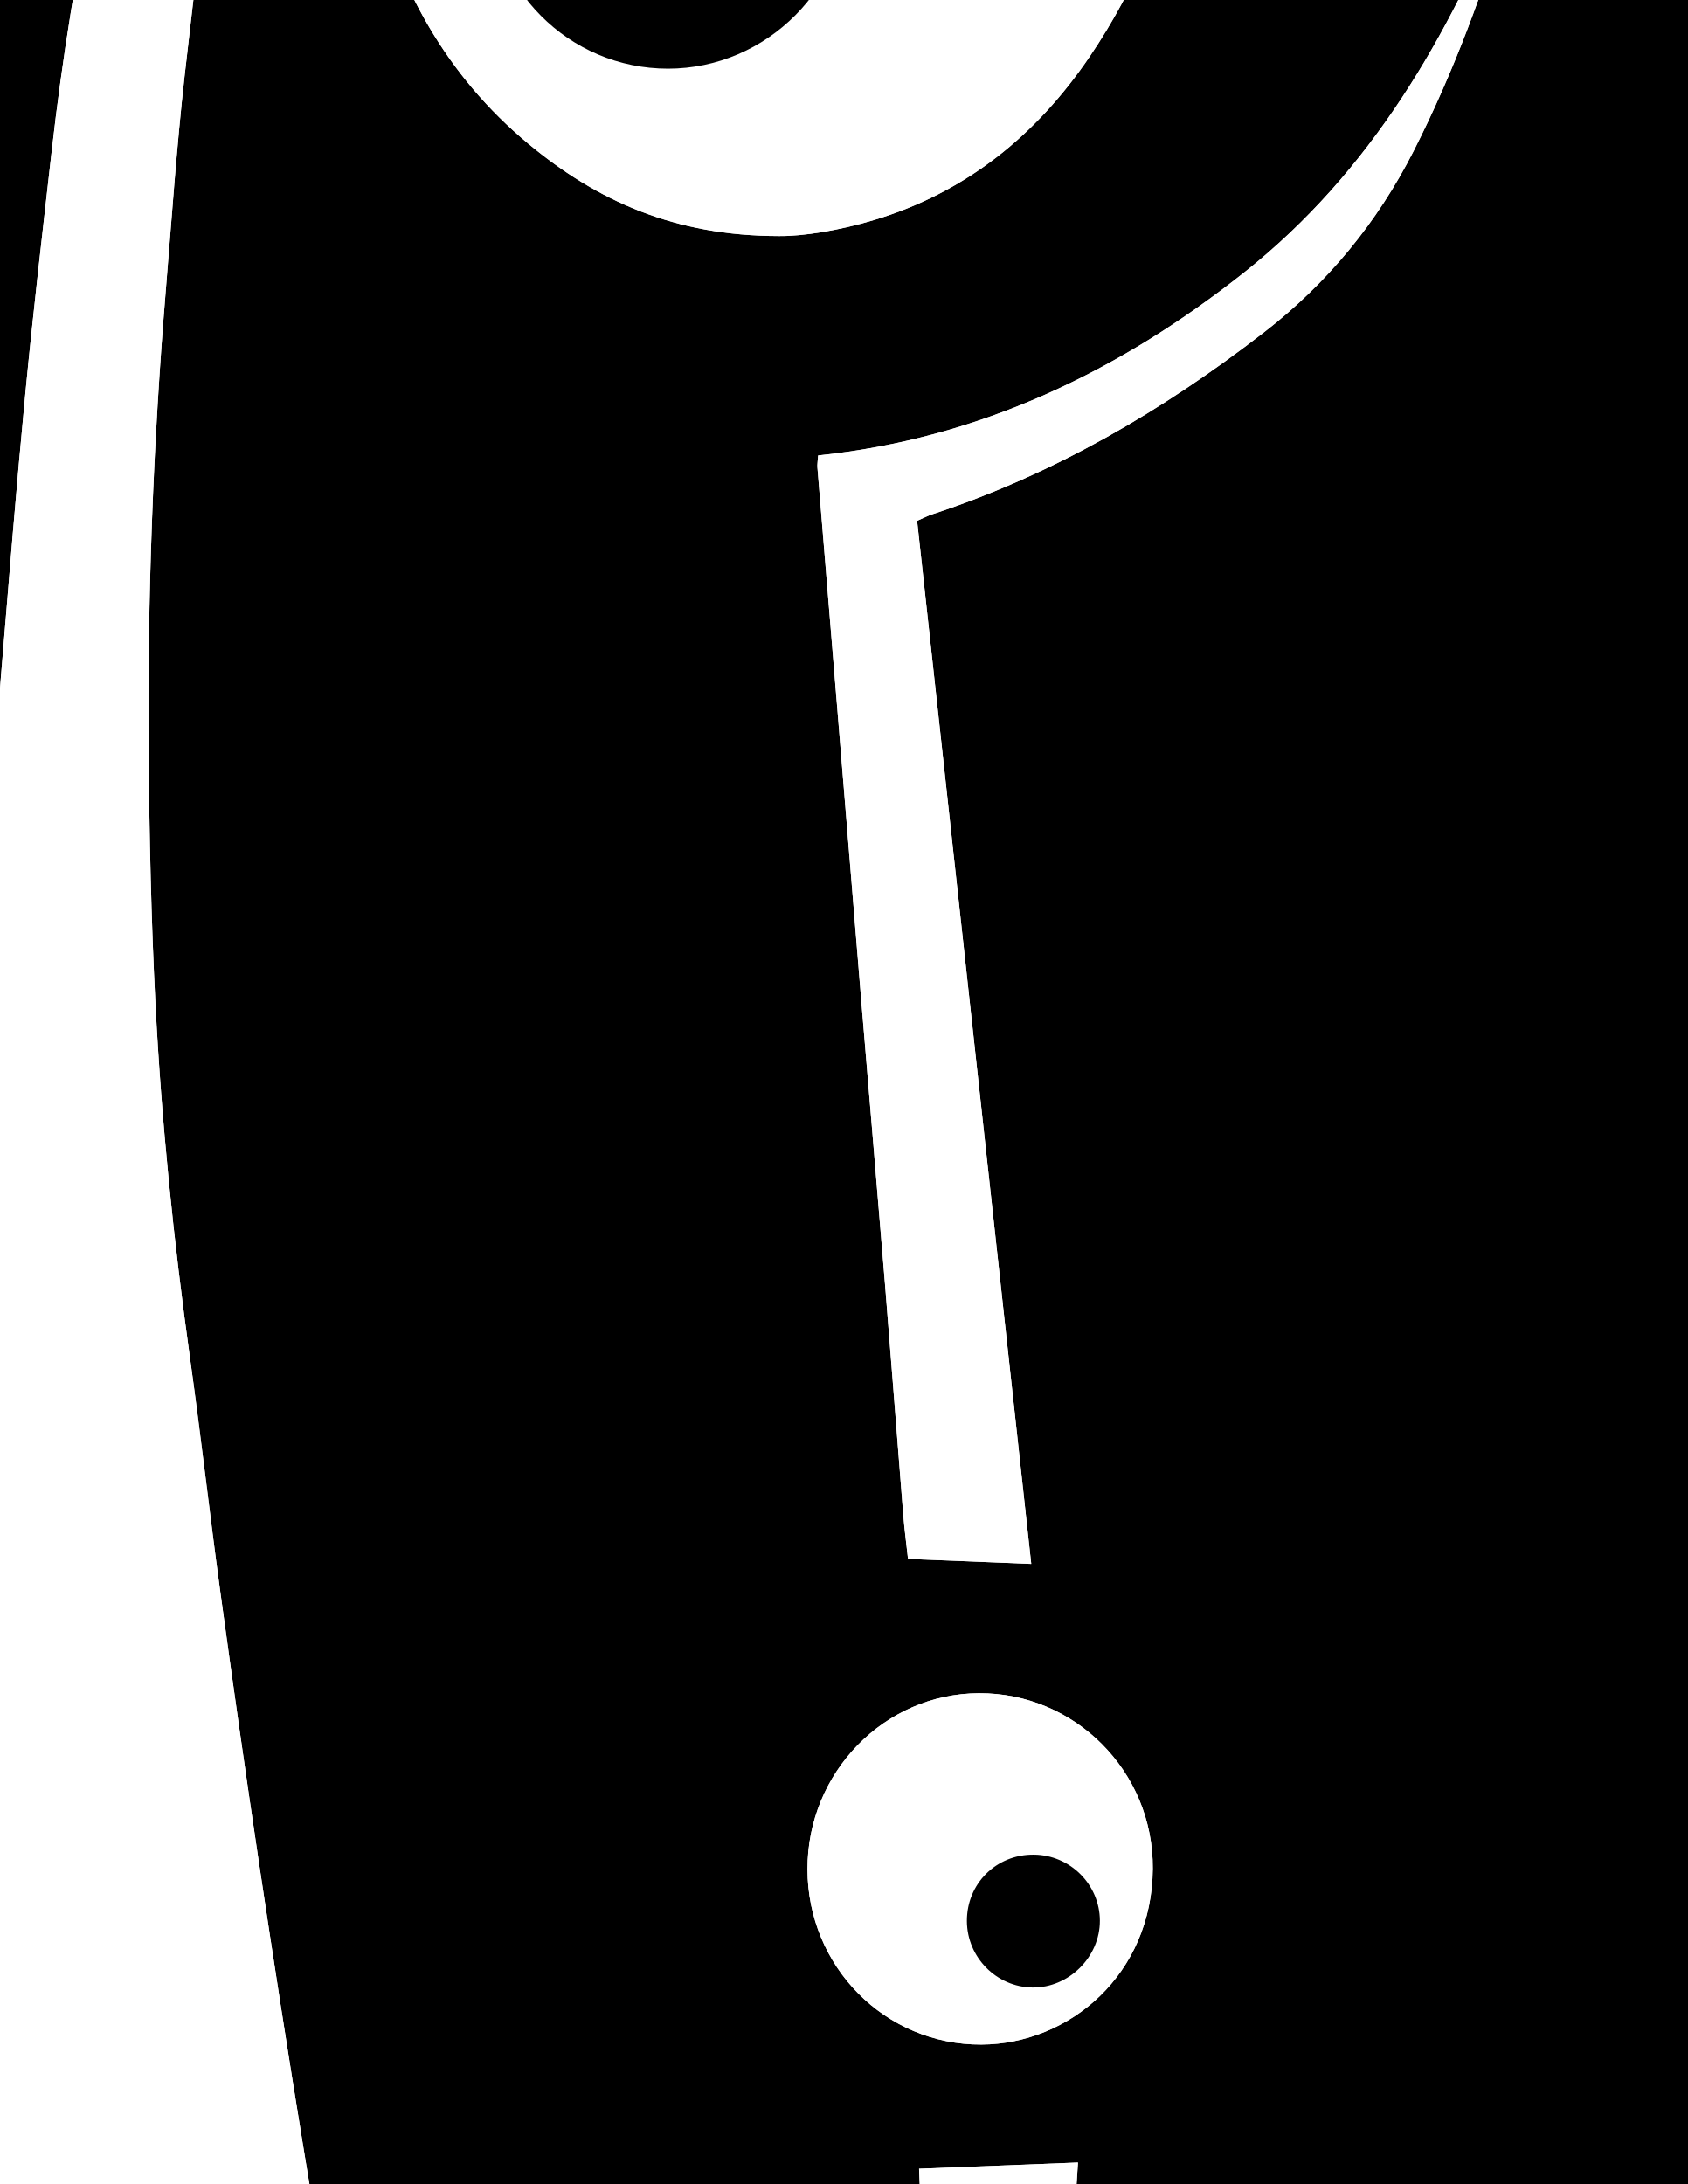
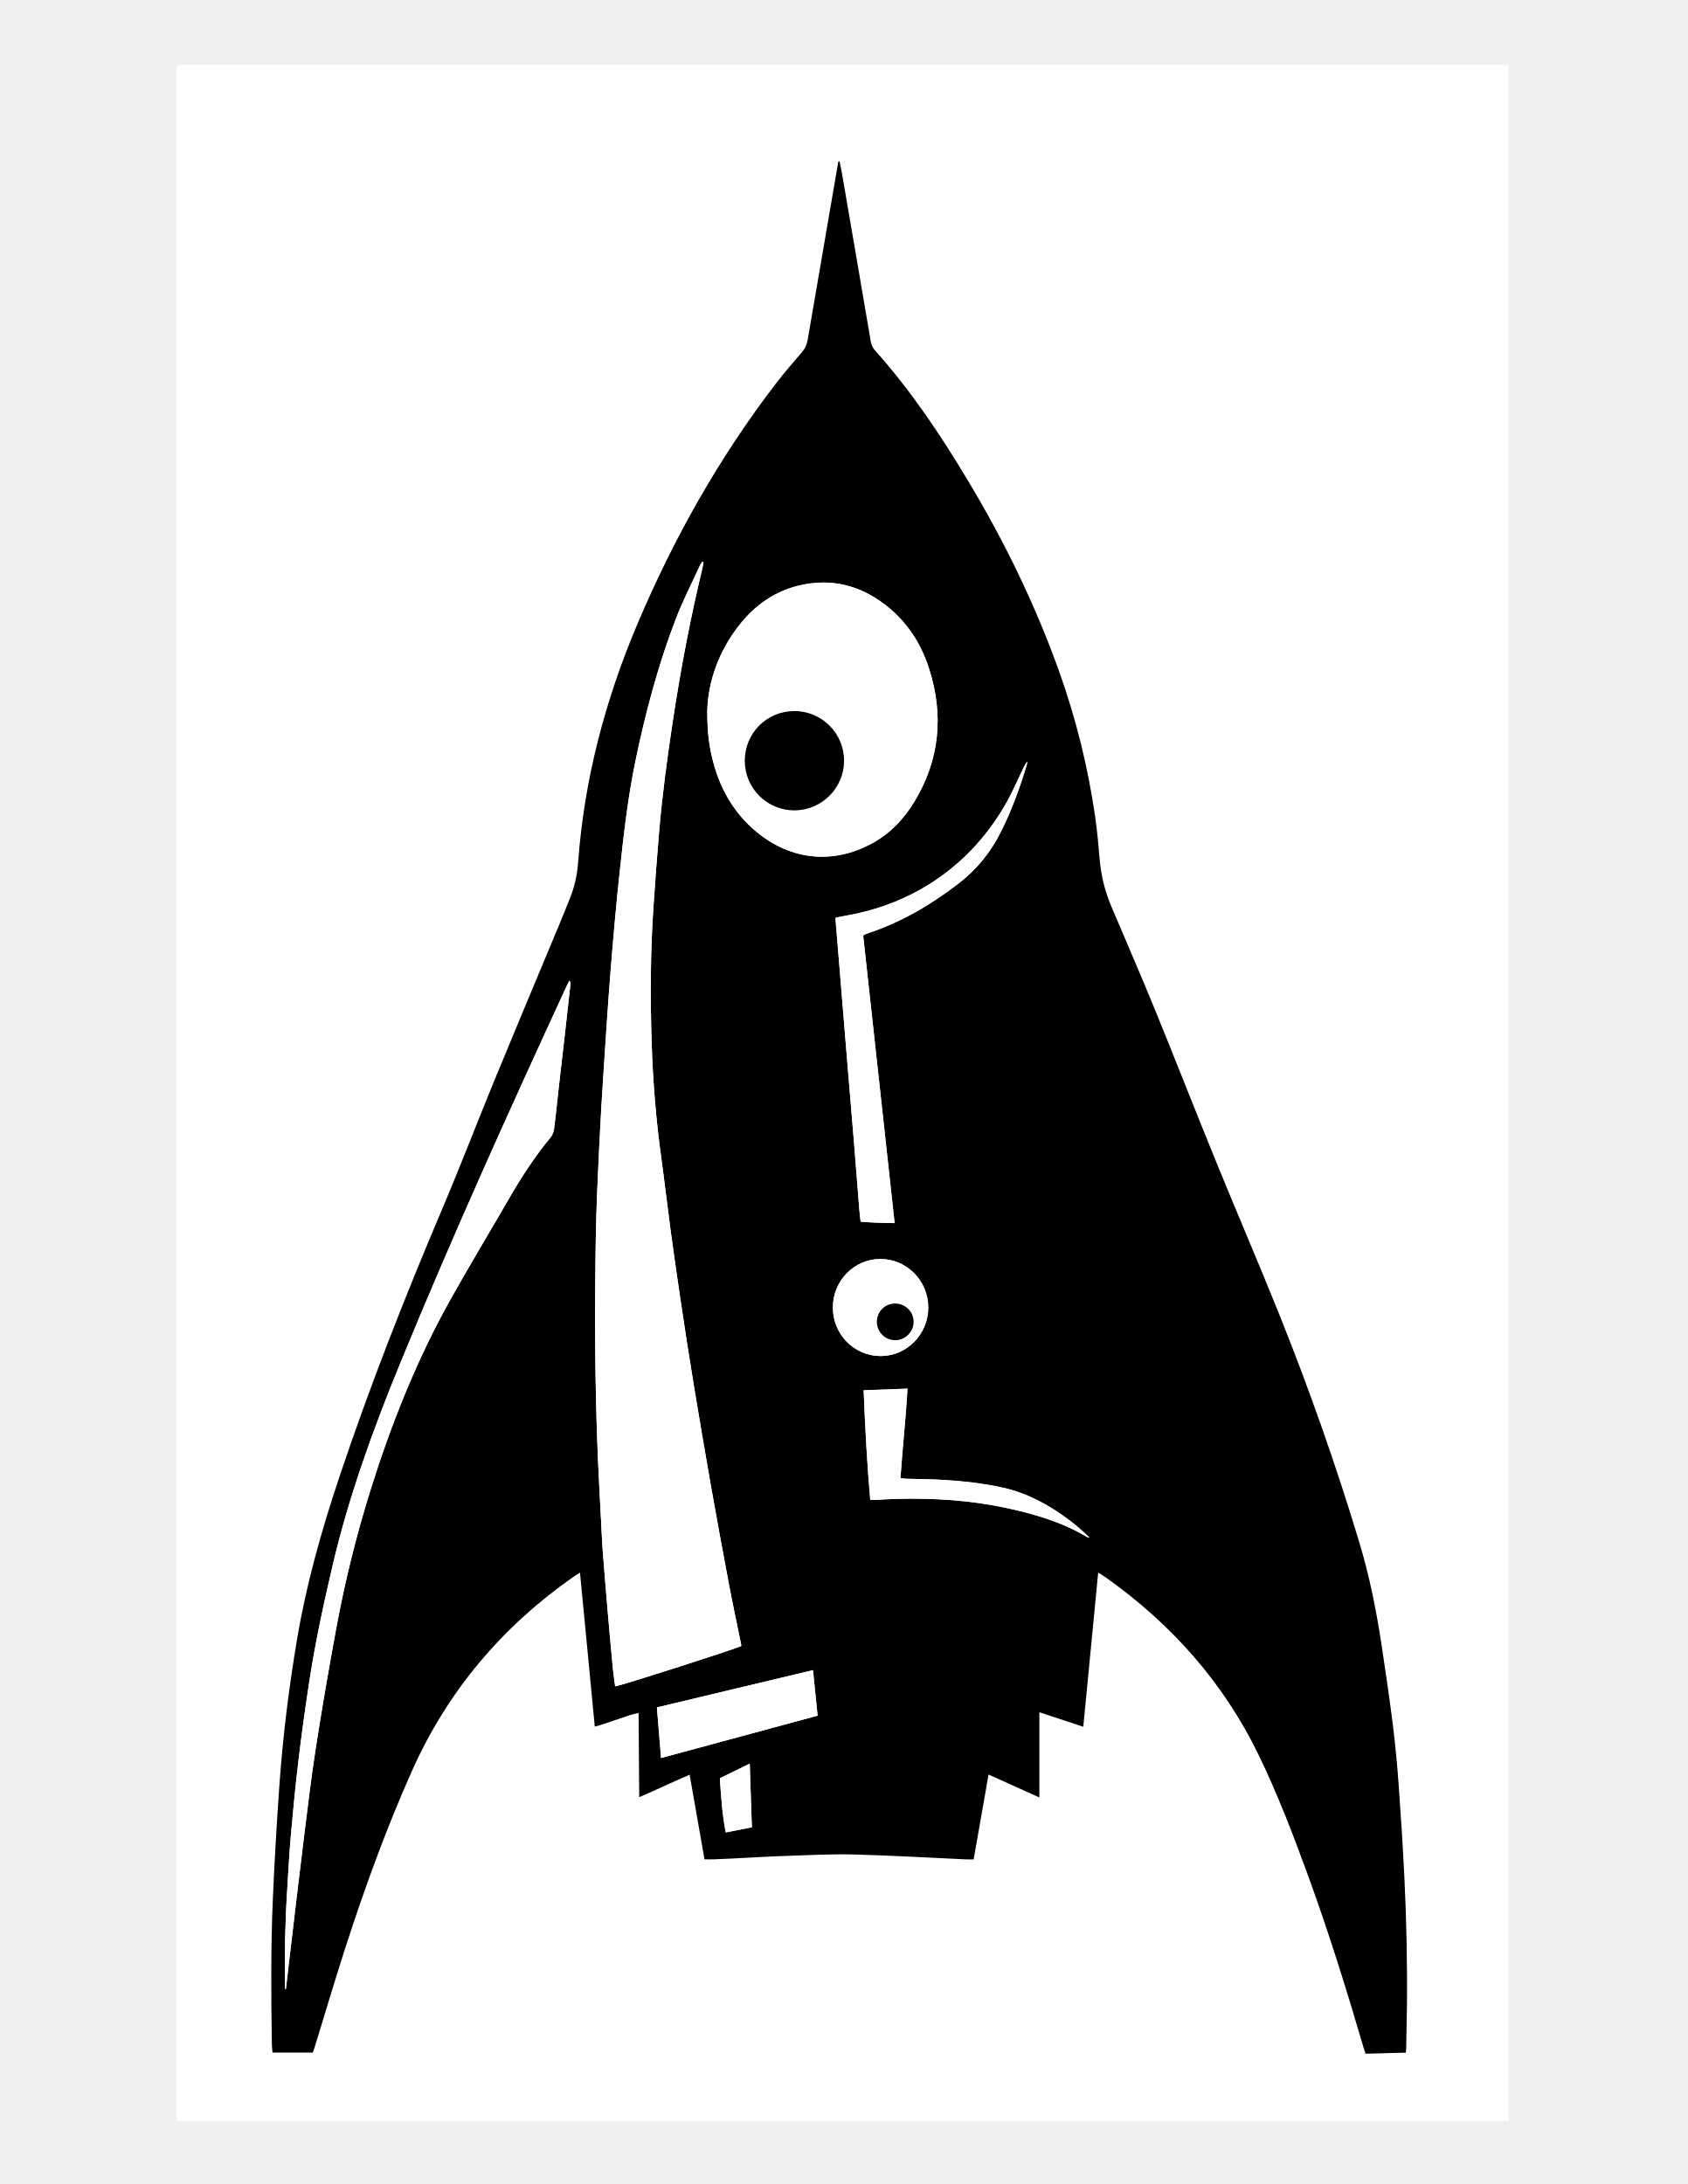
<svg xmlns="http://www.w3.org/2000/svg" version="1.1" id="Layer_1" x="0px" y="0px" width="612px" height="792px" viewBox="0 0 612 792" style="enable-background:new 0 0 612 792;" xml:space="preserve">
  <style type="text/css">
	.st0{fill:#FFFFFF;}
</style>
  <g>
    <g>
-       <path class="st0" d="M-569-954c583,0,1166,0,1749,0c0,900.25,0,1800.5,0,2700.75c-583,0-1166,0-1749,0    C-569,846.5-569-53.75-569-954z M1045.08,1656.91c0.24-2.65,0.48-4.12,0.5-5.59c0.37-25.49,1.31-50.98,0.95-76.46    c-0.7-49.97-1.57-99.95-3.45-149.88c-1.42-37.69-4.18-75.34-6.96-112.96c-2.14-28.89-4.55-57.79-8.12-86.53    c-4.58-36.91-10.25-73.7-15.77-110.49c-6.53-43.5-15.48-86.52-28.17-128.66c-31.19-103.57-67.14-205.51-107.65-305.78    c-31.61-78.24-65.05-155.74-96.64-233.99c-39.73-98.39-78.16-197.3-120.92-294.44c-7.17-16.28-12.24-33.31-14.31-51.04    c-1.79-15.38-2.58-30.87-4.46-46.23c-6.65-54.38-17.63-107.9-33.27-160.42c-23.38-78.54-55.35-153.58-93.66-225.88    c-46.78-88.28-98.98-173.01-165.3-248.33c-2.64-3-4.52-7.32-5.23-11.29c-5.84-32.69-11.32-65.44-16.92-98.17    c-7.12-41.59-14.26-83.18-21.43-124.76c-0.77-4.48-1.85-8.91-2.79-13.37c-1.57,1.68-2.2,3.28-2.49,4.94    c-13.16,76.52-26.31,153.05-39.36,229.59c-1.04,6.12-3.46,11.22-7.5,15.96c-11.67,13.68-23.49,27.28-34.43,41.53    C143.69-438.9,84.57-333.84,36.99-222.08C-5.99-121.12-33.76-16.41-41.79,93.29c-1.17,16.01-4.53,31.63-10.54,46.59    c-5.12,12.74-10.22,25.49-15.52,38.16c-25.03,59.89-50.45,119.63-75.1,179.68c-23.79,57.97-45.82,116.68-70.37,174.32    c-53.54,125.7-103.66,252.65-146.71,382.38c-27.14,81.77-47.5,165.05-58.73,250.44c-5.92,45.05-11.14,90.25-14.8,135.54    c-4.17,51.53-6.89,103.21-9.09,154.87c-2.7,63.18-2.25,126.42-1.26,189.65c0.06,3.7,0.51,7.39,0.81,11.45c17.83,0,35.21,0,53.01,0    c0.87-2.65,1.76-5.2,2.55-7.78c11.44-37.48,22.47-75.1,34.38-112.43c25.06-78.52,52.97-155.98,85.19-231.9    c32.61-76.84,77.17-145.41,136.99-203.85c25.79-25.19,53.18-48.43,82.94-68.81c2.52-1.73,5.23-3.19,8.74-5.31    c6.55,68.14,12.95,134.81,19.44,202.33c19.5-6.48,37.84-12.58,57.48-19.11c0.27,37.76,0.52,74.04,0.79,111.42    c22.85-9.62,43.89-20.16,66.26-29.35c6.62,37.65,13.04,74.19,19.48,110.82c2.25,0.22,3.71,0.55,5.15,0.49    c22.7-1.02,45.4-2.1,68.1-3.14c28.19-1.29,56.38-3.67,84.56-3.58c39.69,0.13,79.37,1.94,119.05,3.31    c23.46,0.81,46.9,2.17,70.35,3.25c5.89,0.27,6.28-0.07,7.29-5.82c4.04-23.12,8.04-46.24,12.08-69.36    c2.06-11.75,4.19-23.49,6.49-36.32c22.38,10.06,44.05,19.8,66.57,29.92c0-13.52,0-25.73,0-37.95c0-12.25-0.02-24.49,0-36.74    c0.02-12.09-0.09-24.18,0.09-37.11c19.79,6.55,38.35,12.69,57.73,19.09c6.54-67.76,12.97-134.46,19.55-202.62    c4.77,3.11,8.33,5.26,11.71,7.68c85.3,60.94,152.98,137,198.94,231.78c26.08,53.78,47.27,109.54,67.56,165.67    c25.98,71.87,48.62,144.82,70.13,218.13c0.82,2.8,1.81,5.56,2.56,7.83C1010.07,1656.91,1027.24,1656.91,1045.08,1656.91z" />
-       <path d="M1045.08,1656.91c-17.84,0-35,0-53.03,0c-0.75-2.27-1.73-5.03-2.56-7.83c-21.51-73.31-44.15-146.26-70.13-218.13    c-20.29-56.13-41.49-111.89-67.56-165.67c-45.95-94.77-113.64-170.84-198.94-231.78c-3.38-2.41-6.94-4.56-11.71-7.68    c-6.58,68.16-13.01,134.85-19.55,202.62c-19.38-6.41-37.94-12.55-57.73-19.09c-0.17,12.93-0.07,25.02-0.09,37.11    c-0.02,12.25,0,24.49,0,36.74c0,12.22,0,24.43,0,37.95c-22.51-10.12-44.19-19.86-66.57-29.92c-2.29,12.83-4.43,24.57-6.49,36.32    c-4.05,23.12-8.04,46.24-12.08,69.36c-1,5.74-1.4,6.09-7.29,5.82c-23.45-1.08-46.89-2.44-70.35-3.25    c-39.68-1.37-79.36-3.19-119.05-3.31c-28.18-0.09-56.38,2.29-84.56,3.58c-22.7,1.04-45.4,2.12-68.1,3.14    c-1.44,0.06-2.9-0.26-5.15-0.49c-6.44-36.63-12.86-73.17-19.48-110.82c-22.37,9.2-43.4,19.73-66.26,29.35    c-0.26-37.38-0.52-73.66-0.79-111.42c-19.64,6.53-37.98,12.63-57.48,19.11c-6.49-67.53-12.89-134.2-19.44-202.33    c-3.51,2.12-6.22,3.58-8.74,5.31c-29.76,20.38-57.15,43.61-82.94,68.81c-59.82,58.44-104.37,127.01-136.99,203.85    c-32.22,75.92-60.13,153.38-85.19,231.9c-11.92,37.33-22.94,74.95-34.38,112.43c-0.79,2.58-1.68,5.13-2.55,7.78    c-17.8,0-35.18,0-53.01,0c-0.3-4.06-0.75-7.75-0.81-11.45c-0.99-63.23-1.44-126.47,1.26-189.65    c2.21-51.66,4.92-103.34,9.09-154.87c3.67-45.28,8.88-90.48,14.8-135.54c11.23-85.39,31.59-168.67,58.73-250.44    c43.06-129.73,93.18-256.68,146.71-382.38c24.55-57.64,46.58-116.35,70.37-174.32c24.65-60.05,50.07-119.78,75.1-179.68    c5.29-12.67,10.4-25.42,15.52-38.16c6-14.96,9.36-30.58,10.54-46.59c8.04-109.69,35.81-214.4,78.79-315.37    C84.57-333.84,143.69-438.9,217.7-535.35c10.94-14.26,22.76-27.85,34.43-41.53c4.04-4.74,6.46-9.84,7.5-15.96    c13.05-76.54,26.2-153.07,39.36-229.59c0.29-1.66,0.91-3.27,2.49-4.94c0.94,4.45,2.01,8.88,2.79,13.37    c7.17,41.58,14.31,83.17,21.43,124.76c5.61,32.73,11.08,65.48,16.92,98.17c0.71,3.98,2.59,8.29,5.23,11.29    c66.31,75.32,118.52,160.06,165.3,248.33c38.32,72.31,70.28,147.34,93.66,225.88c15.64,52.52,26.62,106.04,33.27,160.42    c1.88,15.36,2.67,30.86,4.46,46.23c2.06,17.73,7.14,34.76,14.31,51.04c42.77,97.14,81.19,196.05,120.92,294.44    c31.6,78.24,65.04,155.74,96.64,233.99c40.51,100.27,76.46,202.21,107.65,305.78c12.69,42.14,21.64,85.16,28.17,128.66    c5.52,36.79,11.19,73.58,15.77,110.49c3.56,28.74,5.98,57.64,8.12,86.53c2.79,37.62,5.55,75.27,6.96,112.96    c1.88,49.93,2.74,99.91,3.45,149.88c0.36,25.48-0.57,50.97-0.95,76.46C1045.55,1652.79,1045.32,1654.26,1045.08,1656.91z     M172.47,1123.59c-0.19-1.98-0.19-3.45-0.48-4.85c-5.7-28.38-11.75-56.7-17.09-85.15c-8.57-45.62-16.88-91.29-24.94-137    c-6.98-39.57-13.62-79.2-20.11-118.85c-5.52-33.74-10.77-67.53-15.82-101.34c-4.95-33.08-9.65-66.19-14.17-99.33    c-3.85-28.19-7.03-56.48-10.97-84.66c-5.95-42.56-10.31-85.28-12.51-128.17c-1.56-30.43-2.23-60.93-2.48-91.41    c-0.47-55.98,1.62-111.9,6.23-167.71c2.14-25.88,3.92-51.8,6.81-77.6c3.9-34.72,8.2-69.41,13.29-103.98    c5.09-34.56,10.69-69.07,17.29-103.37c7.6-39.45,16.55-78.63,24.88-117.94c0.26-1.23,0.18-2.52,0.25-3.79    c-0.49-0.17-0.97-0.34-1.46-0.52c-1.36,2.53-2.76,5.05-4.07,7.6c-24.57,47.68-42.73,97.75-57.51,149.28    C40.75-79.53,26.41-13.05,18.74,54.84c-3.31,29.27-6.73,58.53-9.55,87.85c-3.29,34.29-6.04,68.64-8.88,102.98    c-1.26,15.18-2.16,30.39-3.21,45.58C-5.18,324.12-7.6,357-9.71,389.89c-1.44,22.43-2.58,44.89-3.58,67.34    c-1.9,42.67-4.4,85.34-5.19,128.04c-1.52,81.71-1.5,163.43,1.18,245.12c1.11,33.7,2.69,67.39,4.24,101.08    c1,21.71,2.07,43.42,3.62,65.09c1.98,27.64,4.39,55.25,6.77,82.87c2.07,24.13,4.28,48.25,6.58,72.36    c0.75,7.87,1.98,15.68,3.11,24.46C62.65,1158.55,117.45,1141.1,172.47,1123.59z M282.47,85.59c8.58,0.11,21.59-1.95,34.34-5.77    c33.52-10.05,59.06-30.87,78.38-59.41c34.47-50.93,42.59-106.8,28.54-166.03c-9.31-39.24-28.65-72.87-60.61-98.22    c-34.81-27.61-74.07-37.53-117.4-25.96c-36.86,9.84-64.98,32.45-85.26,64.36c-32.08,50.48-40.22,105.02-25.72,163.03    c9.33,37.36,26.94,69.72,56.89,94.59C216.57,72.88,244.7,85.57,282.47,85.59z M-51.59,249.61c-0.67-0.14-1.35-0.29-2.02-0.43    c-1.09,2.19-2.24,4.36-3.26,6.59c-6.67,14.52-13.33,29.04-19.96,43.57C-133.77,424-191.73,548.2-243.37,675.21    c-22.47,55.26-46.5,109.92-67.54,165.72c-44.93,119.17-71.96,242.93-90.07,368.72c-5.61,39.01-10.03,78.23-13.8,117.47    c-4.06,42.24-7.54,84.56-9.73,126.93c-1.9,36.65-1.66,73.42-2.35,110.14c-0.06,2.94-0.01,5.88-0.01,8.82    c1.27-0.55,1.49-1,1.54-1.47c3.67-31.23,7.27-62.47,10.99-93.7c4.76-39.9,9.45-79.8,14.49-119.67    c4.47-35.41,8.75-70.85,14.23-106.11c7.2-46.35,15-92.62,23.43-138.76c12.44-68.05,28.56-135.25,49.47-201.24    c26.07-82.3,57.72-162.34,99.56-237.96c26.23-47.4,54.34-93.76,81.44-140.68c15.89-27.52,33.11-54.09,53.44-78.59    c2.55-3.08,4.45-7.42,4.93-11.39c3.9-32.46,7.35-64.98,11.02-97.47c2.72-24.06,5.58-48.09,8.32-72.15    C-53.09,265.78-52.39,257.69-51.59,249.61z M373.92,567.12c-13.88-126.88-27.63-252.55-41.39-378.27    c2.35-1.01,3.88-1.81,5.49-2.35c44.15-14.52,83.58-37.6,120.19-65.92c23.13-17.9,41.17-39.86,54.39-65.89    c14.63-28.81,25.73-59,34.92-89.92c0.36-1.22,0.5-2.5,0.74-3.75c-0.49-0.23-0.98-0.46-1.46-0.69    c-21.71,53.21-49.82,102.08-95.51,138.34c-45.41,36.04-96.15,60.39-154.65,66.49c-0.13,2.03-0.35,3.24-0.25,4.42    c2.3,28.12,4.64,56.23,6.95,84.35c3.01,36.58,5.98,73.16,9.01,109.73c2.83,34.09,5.77,68.16,8.56,102.25    c2.28,27.87,4.38,55.76,6.62,83.63c0.41,5.14,1.11,10.25,1.71,15.78C344.26,565.94,358.63,566.51,373.92,567.12z M67.15,1269.43    c69.24-18.73,137.21-37.12,205.6-55.62c-2.04-20.15-4-39.6-6.04-59.77c-68.76,16.42-136.55,32.6-204.98,48.94    C63.53,1225.01,65.29,1246.56,67.15,1269.43z M629.28,980.29c0.27-0.43,0.54-0.86,0.81-1.29c-2.6-2.25-5.21-4.48-7.79-6.75    c-41.05-36.07-87.85-58.99-142.9-64.32c-29.35-2.84-58.67-5.04-88.14-5.28c-3.17-0.03-6.33-0.21-9.75-0.34    c2.74-39.8,7.05-78.63,9.36-118.11c-19.54,0.77-38.15,1.5-57.62,2.26c1.86,48.66,4.35,96.35,8.67,144.12    c11.79-0.49,22.48-1.03,33.17-1.37c54.39-1.75,108.24,2.35,161.22,15.37c31.35,7.7,61.91,17.55,89.8,34.34    C627.09,979.51,628.22,979.84,629.28,980.29z M292.78,677.83c0.04,35.39,28.2,63.77,63.07,63.61    c31.92-0.15,61.88-25.47,62.14-63.79c0.24-35.37-28.34-63.82-63.09-63.63C320.59,614.21,292.74,642.81,292.78,677.83z     M183.63,1276.75c-13.77,6.76-26.24,12.89-38.5,18.91c-1.34,14.34,4.45,64.71,8.2,71.24c10.83-2.12,21.75-4.26,33.07-6.47    C185.48,1332.52,184.58,1305.39,183.63,1276.75z" />
-       <path class="st0" d="M172.47,1123.59c-55.02,17.51-109.82,34.96-165.45,52.66c-1.13-8.78-2.36-16.6-3.11-24.46    c-2.3-24.11-4.5-48.23-6.58-72.36c-2.37-27.61-4.79-55.22-6.77-82.87c-1.55-21.67-2.62-43.38-3.62-65.09    c-1.56-33.69-3.14-67.38-4.24-101.08c-2.68-81.69-2.7-163.42-1.18-245.12c0.8-42.7,3.3-85.37,5.19-128.04    c1-22.46,2.15-44.91,3.58-67.34c2.1-32.89,4.53-65.77,6.81-98.65c1.06-15.2,1.96-30.4,3.21-45.58    c2.84-34.34,5.59-68.68,8.88-102.98c2.81-29.32,6.24-58.58,9.55-87.85c7.67-67.88,22.01-134.36,40.85-200.01    c14.79-51.53,32.95-101.6,57.51-149.28c1.32-2.55,2.71-5.07,4.07-7.6c0.49,0.17,0.97,0.34,1.46,0.52    c-0.08,1.26,0.01,2.56-0.25,3.79c-8.33,39.3-17.28,78.49-24.88,117.94c-6.6,34.3-12.2,68.81-17.29,103.37    C75.13-41.89,70.83-7.19,66.93,27.53c-2.9,25.8-4.68,51.72-6.81,77.6c-4.61,55.81-6.7,111.72-6.23,167.71    c0.26,30.48,0.92,60.97,2.48,91.41c2.2,42.89,6.56,85.61,12.51,128.17c3.94,28.18,7.12,56.46,10.97,84.66    c4.52,33.14,9.23,66.25,14.17,99.33c5.06,33.81,10.31,67.6,15.82,101.34c6.48,39.65,13.13,79.28,20.11,118.85    c8.06,45.71,16.37,91.38,24.94,137c5.35,28.45,11.39,56.76,17.09,85.15C172.27,1120.14,172.28,1121.61,172.47,1123.59z" />
-       <path class="st0" d="M282.47,85.59c-37.76-0.01-65.9-12.71-90.84-33.42c-29.95-24.87-47.56-57.23-56.89-94.59    c-14.5-58.02-6.36-112.56,25.72-163.03c20.28-31.91,48.39-54.53,85.26-64.36c43.33-11.56,82.58-1.64,117.4,25.96    c31.96,25.35,51.3,58.98,60.61,98.22c14.05,59.23,5.93,115.1-28.54,166.03c-19.32,28.54-44.86,49.37-78.38,59.41    C304.05,83.63,291.05,85.69,282.47,85.59z M177.13-40.56c-0.04,36.2,29.09,65.48,65.12,65.45c35.87-0.03,65.39-29.7,65.23-65.57    c-0.16-35.76-29.19-64.74-64.97-64.86C206.16-105.65,177.17-76.85,177.13-40.56z" />
-       <path class="st0" d="M-51.59,249.61c-0.8,8.08-1.5,16.17-2.42,24.23c-2.73,24.05-5.6,48.09-8.32,72.15    c-3.67,32.49-7.12,65.01-11.02,97.47c-0.48,3.96-2.38,8.31-4.93,11.39c-20.34,24.5-37.55,51.07-53.44,78.59    c-27.1,46.92-55.21,93.28-81.44,140.68c-41.84,75.62-73.49,155.66-99.56,237.96c-20.91,65.99-37.03,133.19-49.47,201.24    c-8.43,46.14-16.23,92.41-23.43,138.76c-5.48,35.26-9.76,70.7-14.23,106.11c-5.03,39.86-9.73,79.77-14.49,119.67    c-3.73,31.23-7.33,62.47-10.99,93.7c-0.06,0.47-0.27,0.93-1.54,1.47c0-2.94-0.05-5.88,0.01-8.82    c0.69-36.72,0.45-73.48,2.35-110.14c2.2-42.37,5.67-84.7,9.73-126.93c3.77-39.24,8.19-78.46,13.8-117.47    c18.1-125.79,45.14-249.55,90.07-368.72c21.04-55.8,45.07-110.46,67.54-165.72C-191.73,548.2-133.77,424-76.84,299.34    c6.64-14.53,13.29-29.06,19.96-43.57c1.02-2.23,2.17-4.39,3.26-6.59C-52.94,249.32-52.26,249.47-51.59,249.61z" />
-       <path class="st0" d="M373.92,567.12c-15.29-0.61-29.65-1.19-44.67-1.79c-0.61-5.53-1.3-10.65-1.71-15.78    c-2.24-27.87-4.34-55.76-6.62-83.63c-2.79-34.09-5.73-68.17-8.56-102.25c-3.03-36.58-6-73.16-9.01-109.73    c-2.31-28.12-4.65-56.23-6.95-84.35c-0.1-1.18,0.13-2.39,0.25-4.42c58.5-6.1,109.24-30.46,154.65-66.49    c45.69-36.26,73.8-85.13,95.51-138.34c0.49,0.23,0.98,0.46,1.46,0.69c-0.24,1.25-0.38,2.53-0.74,3.75    c-9.2,30.92-20.29,61.1-34.92,89.92c-13.22,26.03-31.26,47.99-54.39,65.89c-36.61,28.33-76.04,51.4-120.19,65.92    c-1.62,0.53-3.15,1.34-5.49,2.35C346.28,314.57,360.03,440.24,373.92,567.12z" />
-       <path class="st0" d="M67.15,1269.43c-1.86-22.88-3.62-44.42-5.41-66.45c68.42-16.34,136.22-32.52,204.98-48.94    c2.04,20.16,4,39.62,6.04,59.77C204.36,1232.31,136.39,1250.7,67.15,1269.43z" />
-       <path class="st0" d="M629.28,980.29c-1.06-0.45-2.2-0.78-3.17-1.37c-27.89-16.8-58.46-26.64-89.8-34.34    c-52.98-13.02-106.83-17.12-161.22-15.37c-10.69,0.34-21.37,0.88-33.17,1.37c-4.32-47.77-6.81-95.46-8.67-144.12    c19.47-0.76,38.08-1.49,57.62-2.26c-2.31,39.48-6.62,78.31-9.36,118.11c3.42,0.12,6.58,0.31,9.75,0.34    c29.47,0.24,58.8,2.44,88.14,5.28c55.05,5.32,101.85,28.25,142.9,64.32c2.58,2.27,5.19,4.5,7.79,6.75    C629.82,979.43,629.55,979.86,629.28,980.29z" />
-       <path class="st0" d="M292.78,677.83c-0.04-35.03,27.8-63.63,62.13-63.81c34.74-0.19,63.33,28.26,63.09,63.63    c-0.26,38.32-30.22,63.63-62.14,63.79C320.99,741.61,292.82,713.22,292.78,677.83z M374.88,672.57    c-13.62-0.14-24.35,10.5-24.29,24.09c0.06,13.12,10.71,23.92,23.76,24.08c13.19,0.17,24.53-11.09,24.45-24.29    C398.72,683.37,388.03,672.7,374.88,672.57z" />
-       <path class="st0" d="M183.63,1276.75c0.95,28.64,1.85,55.77,2.77,83.68c-11.32,2.22-22.24,4.35-33.07,6.47    c-3.75-6.53-9.54-56.91-8.2-71.24C157.39,1289.64,169.86,1283.51,183.63,1276.75z" />
-       <path d="M177.13-40.56c0.04-36.29,29.03-65.1,65.38-64.98c35.78,0.12,64.81,29.1,64.97,64.86c0.16,35.87-29.37,65.54-65.23,65.57    C206.22,24.92,177.09-4.36,177.13-40.56z" />
-       <path d="M374.88,672.57c13.15,0.13,23.84,10.8,23.92,23.88c0.08,13.2-11.26,24.46-24.45,24.29c-13.05-0.17-23.7-10.96-23.76-24.08    C350.53,683.07,361.26,672.44,374.88,672.57z" />
+       <path class="st0" d="M64.04,769.23c0-248.57,0-497.14,0-745.71c160.97,0,321.95,0,482.92,0c0,248.57,0,497.14,0,745.71    C385.99,769.23,225.01,769.23,64.04,769.23z M113.45,744.33c0.25-0.77,0.49-1.48,0.71-2.19c3.71-12.05,7.28-24.16,11.16-36.16    c6.98-21.59,14.73-42.9,23.98-63.64c12.91-28.96,32.59-52.27,58.48-70.42c0.71-0.5,1.46-0.94,2.51-1.6    c1.8,18.78,3.57,37.2,5.36,55.84c0.96-0.27,1.68-0.44,2.38-0.67c3.46-1.17,6.91-2.37,10.38-3.51c0.94-0.31,1.93-0.48,3.12-0.77    c0.08,10.29,0.15,20.25,0.23,30.54c6.3-2.69,12.14-5.53,18.28-8.15c1.83,10.41,3.6,20.5,5.39,30.69c1.35,0,2.5,0.03,3.66-0.01    c2.2-0.08,4.41-0.2,6.61-0.3c6.47-0.32,12.94-0.72,19.42-0.94c8.13-0.27,16.27-0.72,24.4-0.51c13.58,0.35,27.14,1.16,40.71,1.77    c0.87,0.04,1.75,0.01,2.79,0.01c1.81-10.28,3.58-20.41,5.4-30.77c6.24,2.81,12.17,5.48,18.43,8.3c0-10.48,0-20.57,0-30.89    c5.39,1.78,10.52,3.47,15.92,5.26c1.81-18.71,3.58-37.13,5.4-55.93c1.24,0.8,2.17,1.36,3.04,1.98    c23.63,16.84,42.39,37.87,55.11,64.11c7.02,14.48,12.76,29.48,18.24,44.58c7.35,20.22,13.73,40.76,19.78,61.4    c0.23,0.78,0.5,1.54,0.79,2.43c4.93-0.13,9.73-0.26,14.58-0.39c0.06-0.6,0.12-1.01,0.13-1.41c0.1-4.69,0.21-9.38,0.27-14.07    c0.19-16.08-0.13-32.16-0.92-48.22c-0.55-11.16-1.26-22.32-2.07-33.46c-0.53-7.29-1.21-14.58-2.12-21.83    c-1.18-9.51-2.59-18.99-4.02-28.47c-1.91-12.69-4.42-25.27-8.12-37.57c-8.52-28.27-18.32-56.09-29.35-83.47    c-7.39-18.35-15.22-36.53-22.69-54.85c-7.47-18.32-14.66-36.76-22.14-55.07c-5.14-12.57-10.59-25.01-15.86-37.53    c-2.29-5.44-3.65-11.11-4.13-17.01c-0.42-5.15-0.89-10.31-1.64-15.43c-2.6-17.86-6.9-35.3-12.97-52.3    c-8.6-24.12-19.74-47.02-32.88-68.97c-10.04-16.78-20.86-33-33.94-47.61c-0.87-0.97-1.34-2.07-1.56-3.31    c-1.55-9.11-3.1-18.21-4.66-27.32c-1.94-11.35-3.89-22.7-5.85-34.04c-0.23-1.3-0.53-2.59-0.8-3.89c-0.14,0-0.28,0-0.42,0    c-0.29,1.68-0.58,3.36-0.87,5.04c-3.43,19.91-6.86,39.81-10.27,59.72c-0.29,1.68-0.93,3.1-2.06,4.41    c-3.19,3.72-6.4,7.42-9.38,11.3c-20.61,26.85-37.07,56.1-50.26,87.24c-11.74,27.71-19.31,56.43-21.53,86.51    c-0.33,4.42-1.25,8.73-2.91,12.87c-1.41,3.52-2.82,7.04-4.28,10.54c-7.6,18.27-15.29,36.5-22.82,54.8    c-6.43,15.62-12.45,31.41-19.05,46.95c-13.67,32.19-26.47,64.69-37.56,97.86c-6.48,19.38-12,38.99-15.37,59.18    c-2.87,17.22-5.04,34.53-6.28,51.94c-0.99,13.97-1.83,27.95-2.42,41.94c-0.74,17.45-0.62,34.91-0.35,52.37    c0.02,1.02,0.15,2.03,0.23,3.13C103.77,744.33,108.56,744.33,113.45,744.33z" />
+       <path d="M113.45,744.33c-4.89,0-9.69,0-14.64,0c-0.08-1.1-0.22-2.11-0.23-3.13c-0.28-17.46-0.4-34.92,0.35-52.37    c0.6-13.99,1.43-27.97,2.42-41.94c1.24-17.41,3.4-34.72,6.28-51.94c3.37-20.19,8.89-39.8,15.37-59.18    c11.09-33.17,23.9-65.68,37.56-97.86c6.6-15.54,12.62-31.33,19.05-46.95c7.53-18.3,15.21-36.53,22.82-54.8    c1.46-3.5,2.87-7.02,4.28-10.54c1.66-4.13,2.58-8.44,2.91-12.87c2.22-30.07,9.78-58.8,21.53-86.51    c13.2-31.14,29.65-60.39,50.26-87.24c2.98-3.88,6.2-7.58,9.38-11.3c1.12-1.31,1.77-2.73,2.06-4.41    c3.41-19.91,6.84-39.81,10.27-59.72c0.29-1.68,0.58-3.36,0.87-5.04c0.14,0,0.28,0,0.42,0c0.27,1.3,0.58,2.59,0.8,3.89    c1.96,11.35,3.91,22.69,5.85,34.04c1.56,9.11,3.11,18.21,4.66,27.32c0.21,1.25,0.69,2.35,1.56,3.31    c13.08,14.61,23.9,30.83,33.94,47.61c13.14,21.95,24.28,44.86,32.88,68.97c6.06,17,10.37,34.45,12.97,52.3    c0.74,5.11,1.21,10.27,1.64,15.43c0.49,5.9,1.85,11.57,4.13,17.01c5.27,12.52,10.72,24.96,15.86,37.53    c7.48,18.32,14.67,36.75,22.14,55.07c7.47,18.32,15.3,36.5,22.69,54.85c11.02,27.38,20.83,55.21,29.35,83.47    c3.71,12.3,6.21,24.88,8.12,37.57c1.43,9.48,2.83,18.96,4.02,28.47c0.9,7.25,1.59,14.54,2.12,21.83    c0.81,11.15,1.52,22.3,2.07,33.46c0.79,16.06,1.11,32.14,0.92,48.22c-0.06,4.69-0.17,9.38-0.27,14.07    c-0.01,0.4-0.07,0.81-0.13,1.41c-4.85,0.13-9.64,0.26-14.58,0.39c-0.29-0.89-0.56-1.65-0.79-2.43    c-6.05-20.64-12.44-41.18-19.78-61.4c-5.49-15.1-11.22-30.1-18.24-44.58c-12.73-26.23-31.48-47.27-55.11-64.11    c-0.88-0.62-1.8-1.18-3.04-1.98c-1.81,18.8-3.59,37.22-5.4,55.93c-5.4-1.78-10.53-3.48-15.92-5.26c0,10.32,0,20.41,0,30.89    c-6.26-2.82-12.19-5.49-18.43-8.3c-1.82,10.36-3.6,20.49-5.4,30.77c-1.04,0-1.92,0.03-2.79-0.01    c-13.57-0.61-27.14-1.42-40.71-1.77c-8.12-0.21-16.27,0.24-24.4,0.51c-6.48,0.22-12.95,0.62-19.42,0.94    c-2.2,0.11-4.41,0.23-6.61,0.3c-1.15,0.04-2.31,0.01-3.66,0.01c-1.79-10.19-3.56-20.28-5.39-30.69    c-6.15,2.62-11.99,5.46-18.28,8.15c-0.08-10.29-0.15-20.25-0.23-30.54c-1.19,0.29-2.18,0.46-3.12,0.77    c-3.47,1.15-6.92,2.35-10.38,3.51c-0.7,0.24-1.42,0.4-2.38,0.67c-1.79-18.64-3.56-37.05-5.36-55.84c-1.05,0.67-1.8,1.1-2.51,1.6    c-25.89,18.15-45.58,41.46-58.48,70.42c-9.24,20.74-16.99,42.05-23.98,63.64c-3.88,12-7.45,24.1-11.16,36.16    C113.94,742.85,113.7,743.56,113.45,744.33z M255.1,203.86c-0.14-0.05-0.28-0.1-0.42-0.15c-0.26,0.38-0.58,0.72-0.77,1.13    c-3.01,6.58-6.35,13.03-8.93,19.78c-6.39,16.7-10.97,33.95-14.59,51.45c-2.75,13.24-4.25,26.67-5.69,40.1    c-1.27,11.79-2.31,23.6-3.26,35.41c-0.97,12.03-1.74,24.07-2.53,36.11c-0.61,9.29-1.18,18.58-1.62,27.88    c-0.51,10.88-1.05,21.77-1.24,32.67c-0.46,26.63-0.38,53.26,0.72,79.87c0.32,7.85,0.78,15.7,1.19,23.55    c0.18,3.51,0.31,7.03,0.58,10.53c0.58,7.63,1.22,15.25,1.87,22.88c0.57,6.66,1.18,13.32,1.82,19.98c0.21,2.17,0.54,4.33,0.82,6.49    c2.46-0.34,44.42-13.8,45.74-14.66c-0.03-0.24-0.05-0.52-0.1-0.78c-1.46-7.16-3-14.3-4.35-21.47c-2.23-11.78-4.4-23.57-6.48-35.38    c-2.2-12.49-4.32-24.99-6.38-37.5c-1.54-9.31-2.97-18.64-4.37-27.98c-1.34-8.93-2.63-17.86-3.84-26.81    c-1.22-9.01-2.25-18.05-3.49-27.06c-1.89-13.67-3.02-27.41-3.47-41.2c-0.55-16.62-0.5-33.25,0.63-49.85    c0.63-9.22,1.29-18.43,2.09-27.63c1.15-13.32,2.93-26.57,4.94-39.79c2.82-18.61,6.31-37.09,10.73-55.38    C254.86,205.33,254.96,204.59,255.1,203.86z M256.45,257.98c0,7.91,0.78,13.15,2.14,18.3c2.67,10.06,7.63,18.7,15.75,25.4    c12.81,10.57,27.86,11.53,41.29,4.47c6.83-3.59,12.04-8.99,15.98-15.53c9.14-15.2,10.64-31.34,5.27-48.13    c-3.32-10.36-9.32-18.88-18.44-24.97c-8.08-5.39-16.97-7.4-26.59-5.64c-9.35,1.71-16.95,6.53-22.93,13.75    C260.56,235.7,256.65,247.49,256.45,257.98z M103.42,721.35c0.08,0,0.16,0.01,0.24,0.01c0.48-4.09,0.94-8.19,1.43-12.28    c1.74-14.65,3.44-29.3,5.26-43.93c1.34-10.81,2.64-21.62,4.33-32.38c2.23-14.23,4.68-28.42,7.3-42.58    c3.14-16.95,7.29-33.68,12.45-50.13c7.49-23.87,16.71-47.04,28.95-68.9c7.01-12.51,14.42-24.8,21.61-37.21    c4.33-7.47,9.02-14.68,14.55-21.34c0.71-0.85,1.22-2.05,1.36-3.15c0.68-5.26,1.19-10.55,1.79-15.82    c0.76-6.71,1.55-13.42,2.31-20.13c0.59-5.2,1.18-10.41,1.74-15.62c0.07-0.68,0.32-1.42-0.27-2.31c-0.41,0.83-0.73,1.43-1.02,2.04    c-20.81,45.14-41.29,90.42-60.18,136.41c-9.92,24.15-18.8,48.58-24.75,74.03c-3.31,14.17-6.37,28.38-8.53,42.77    c-1.37,9.06-2.64,18.14-3.73,27.24c-1.09,9.17-1.99,18.36-2.8,27.56c-0.6,6.8-0.93,13.62-1.36,20.43    c-0.71,11.16-0.9,22.33-0.8,33.51C103.3,720.17,103.37,720.76,103.42,721.35z M324.39,443.55c-3.83-35-7.63-69.7-11.41-104.25    c0.34-0.26,0.44-0.37,0.56-0.43c0.31-0.14,0.64-0.26,0.96-0.37c12.19-4.02,23.08-10.39,33.19-18.22    c6.44-4.99,11.44-11.12,15.1-18.39c3.96-7.84,6.96-16.05,9.49-24.45c0.12-0.4,0.17-0.82,0.25-1.23c-0.66,0.63-1.02,1.36-1.37,2.09    c-1.98,4.1-3.76,8.3-5.96,12.27c-12.5,22.54-33.25,37.16-58.67,41.52c-1.19,0.2-2.37,0.46-3.51,0.69    c-0.03,0.44-0.07,0.65-0.05,0.85c0.5,6.11,1.02,12.23,1.52,18.34c0.97,11.82,1.93,23.63,2.91,35.45    c0.78,9.41,1.59,18.82,2.36,28.23c0.63,7.7,1.21,15.39,1.83,23.09c0.11,1.41,0.31,2.82,0.47,4.29    C316.21,443.37,320.17,443.5,324.39,443.55z M239.69,637.52c19.14-5.18,37.92-10.26,56.77-15.36c-0.57-5.61-1.12-10.98-1.68-16.5    c-19.03,4.55-37.76,9.02-56.59,13.51C238.7,625.33,239.18,631.29,239.69,637.52z M313.15,504.16c0.55,13.46,1.23,26.58,2.39,39.77    c0.77,0,1.31,0.02,1.85,0c2.55-0.12,5.09-0.3,7.64-0.37c13.48-0.35,26.87,0.47,40.08,3.34c10.14,2.2,20.04,5.1,29.04,10.48    c0.25,0.15,0.59,0.16,0.88,0.23c-2.5-2.47-5.11-4.7-7.87-6.74c-7.1-5.26-14.75-9.41-23.46-11.36c-7.35-1.64-14.82-2.44-22.32-2.87    c-4.27-0.25-8.55-0.25-12.82-0.38c-0.67-0.02-1.33-0.11-2.07-0.17c0.74-10.94,1.95-21.66,2.57-32.51    C323.67,503.76,318.59,503.95,313.15,504.16z M319.19,456.56c-9.48,0.02-17.19,7.89-17.2,17.57c-0.01,9.77,7.75,17.64,17.36,17.62    c9.48-0.02,17.22-7.92,17.23-17.57C336.6,464.45,328.79,456.54,319.19,456.56z M261.02,644.86c0.43,6.67,0.87,13.15,2.12,19.65    c3.28-0.64,6.3-1.24,9.48-1.86c-0.26-7.69-0.51-15.23-0.77-23.09C268.1,641.39,264.67,643.07,261.02,644.86z" />
+       <path class="st0" d="M255.1,203.86c-0.14,0.73-0.24,1.47-0.41,2.19c-4.42,18.3-7.91,36.77-10.73,55.38    c-2.01,13.22-3.79,26.47-4.94,39.79c-0.79,9.2-1.46,18.42-2.09,27.63c-1.13,16.6-1.17,33.23-0.63,49.85    c0.45,13.78,1.58,27.52,3.47,41.2c1.24,9.01,2.27,18.05,3.49,27.06c1.21,8.94,2.5,17.88,3.84,26.81    c1.4,9.34,2.83,18.67,4.37,27.98c2.06,12.51,4.18,25.01,6.38,37.5c2.08,11.81,4.25,23.6,6.48,35.38    c1.36,7.18,2.9,14.32,4.35,21.47c0.05,0.27,0.07,0.54,0.1,0.78c-1.32,0.86-43.28,14.32-45.74,14.66    c-0.28-2.16-0.61-4.32-0.82-6.49c-0.63-6.66-1.25-13.31-1.82-19.98c-0.66-7.62-1.29-15.25-1.87-22.88    c-0.27-3.51-0.4-7.02-0.58-10.53c-0.4-7.85-0.86-15.7-1.19-23.55c-1.1-26.62-1.18-53.25-0.72-79.87    c0.19-10.89,0.73-21.78,1.24-32.67c0.44-9.3,1.01-18.59,1.62-27.88c0.79-12.04,1.56-24.08,2.53-36.11    c0.95-11.82,2-23.63,3.26-35.41c1.44-13.43,2.95-26.86,5.69-40.1c3.63-17.5,8.2-34.75,14.59-51.45c2.58-6.75,5.92-13.2,8.93-19.78    c0.19-0.41,0.51-0.75,0.77-1.13C254.82,203.77,254.96,203.82,255.1,203.86z" />
+       <path class="st0" d="M256.45,257.98c0.21-10.49,4.11-22.27,12.47-32.36c5.98-7.22,13.58-12.04,22.93-13.75    c9.62-1.76,18.51,0.25,26.59,5.64c9.13,6.08,15.13,14.6,18.44,24.97c5.37,16.79,3.87,32.93-5.27,48.13    c-3.94,6.55-9.15,11.94-15.98,15.53c-13.43,7.06-28.48,6.1-41.29-4.47c-8.12-6.7-13.08-15.34-15.75-25.4    C257.22,271.12,256.45,265.89,256.45,257.98z M270.06,275.87c0.01,9.99,8.06,18.03,18.04,18c9.84-0.03,17.9-8.08,17.96-17.93    c0.06-9.94-8.04-18.07-17.99-18.08C278.05,257.84,270.05,265.85,270.06,275.87z" />
+       <path class="st0" d="M103.42,721.35c-0.04-0.59-0.12-1.18-0.13-1.78c-0.1-11.18,0.08-22.35,0.8-33.51    c0.44-6.81,0.76-13.63,1.36-20.43c0.81-9.2,1.71-18.39,2.8-27.56c1.09-9.1,2.36-18.18,3.73-27.24c2.17-14.39,5.23-28.6,8.53-42.77    c5.95-25.45,14.83-49.88,24.75-74.03c18.89-46,39.37-91.28,60.18-136.41c0.28-0.61,0.6-1.21,1.02-2.04    c0.59,0.9,0.35,1.64,0.27,2.31c-0.56,5.21-1.15,10.41-1.74,15.62c-0.77,6.71-1.55,13.42-2.31,20.13    c-0.6,5.27-1.11,10.56-1.79,15.82c-0.14,1.1-0.65,2.3-1.36,3.15c-5.53,6.66-10.22,13.87-14.55,21.34    c-7.19,12.41-14.6,24.7-21.61,37.21c-12.24,21.86-21.46,45.02-28.95,68.9c-5.16,16.46-9.31,33.18-12.45,50.13    c-2.62,14.16-5.07,28.36-7.3,42.58c-1.69,10.75-2.99,21.57-4.33,32.38c-1.82,14.64-3.51,29.29-5.26,43.93    c-0.49,4.09-0.95,8.19-1.43,12.28C103.58,721.36,103.5,721.35,103.42,721.35z" />
+       <path class="st0" d="M324.39,443.55c-4.22-0.06-8.18-0.18-12.33-0.51c-0.17-1.47-0.36-2.88-0.47-4.29    c-0.62-7.7-1.2-15.4-1.83-23.09c-0.77-9.41-1.58-18.82-2.36-28.23c-0.98-11.82-1.94-23.63-2.91-35.45    c-0.5-6.11-1.02-12.23-1.52-18.34c-0.02-0.2,0.02-0.4,0.05-0.85c1.14-0.22,2.32-0.48,3.51-0.69    c25.43-4.36,46.17-18.98,58.67-41.52c2.2-3.97,3.98-8.17,5.96-12.27c0.35-0.73,0.71-1.46,1.37-2.09    c-0.08,0.41-0.13,0.83-0.25,1.23c-2.53,8.4-5.54,16.6-9.49,24.45c-3.66,7.26-8.66,13.4-15.1,18.39    c-10.11,7.83-21,14.19-33.19,18.22c-0.33,0.11-0.65,0.23-0.96,0.37c-0.12,0.05-0.22,0.16-0.56,0.43    C316.76,373.85,320.55,408.55,324.39,443.55z" />
+       <path class="st0" d="M239.69,637.52c-0.51-6.24-1-12.19-1.5-18.35c18.83-4.5,37.56-8.97,56.59-13.51    c0.56,5.52,1.11,10.89,1.68,16.5C277.61,627.26,258.83,632.34,239.69,637.52z" />
+       <path class="st0" d="M313.15,504.16c5.44-0.2,10.53-0.4,15.92-0.6c-0.63,10.85-1.83,21.57-2.57,32.51    c0.73,0.06,1.4,0.15,2.07,0.17c4.27,0.13,8.55,0.14,12.82,0.38c7.5,0.43,14.97,1.23,22.32,2.87c8.71,1.95,16.37,6.1,23.46,11.36    c2.75,2.04,5.37,4.27,7.87,6.74c-0.3-0.07-0.63-0.08-0.88-0.23c-9-5.38-18.9-8.27-29.04-10.48c-13.21-2.87-26.6-3.69-40.08-3.34    c-2.55,0.07-5.09,0.25-7.64,0.37c-0.54,0.03-1.08,0-1.85,0C314.37,530.74,313.69,517.62,313.15,504.16z" />
+       <path class="st0" d="M319.19,456.56c9.6-0.02,17.41,7.89,17.4,17.62c-0.01,9.65-7.76,17.55-17.23,17.57    c-9.62,0.02-17.38-7.85-17.36-17.62C302,464.45,309.72,456.57,319.19,456.56z M324.53,472.72c-3.66,0.02-6.55,2.9-6.58,6.57    c-0.03,3.72,2.98,6.74,6.69,6.71c3.6-0.03,6.59-3.01,6.62-6.6C331.29,475.7,328.27,472.7,324.53,472.72z" />
+       <path class="st0" d="M261.02,644.86c3.65-1.79,7.08-3.47,10.83-5.3c0.26,7.87,0.51,15.4,0.77,23.09c-3.18,0.62-6.2,1.22-9.48,1.86    C261.89,658,261.45,651.53,261.02,644.86z" />
+       <path d="M270.06,275.87c-0.01-10.02,8-18.03,18-18.01c9.96,0.01,18.05,8.14,17.99,18.08c-0.05,9.85-8.12,17.9-17.96,17.93    C278.11,293.9,270.06,285.86,270.06,275.87z" />
+       <path d="M324.53,472.72c3.74-0.02,6.76,2.98,6.73,6.68c-0.03,3.59-3.02,6.57-6.62,6.6c-3.71,0.03-6.71-2.98-6.69-6.71    C317.98,475.62,320.87,472.74,324.53,472.72z" />
    </g>
  </g>
</svg>
